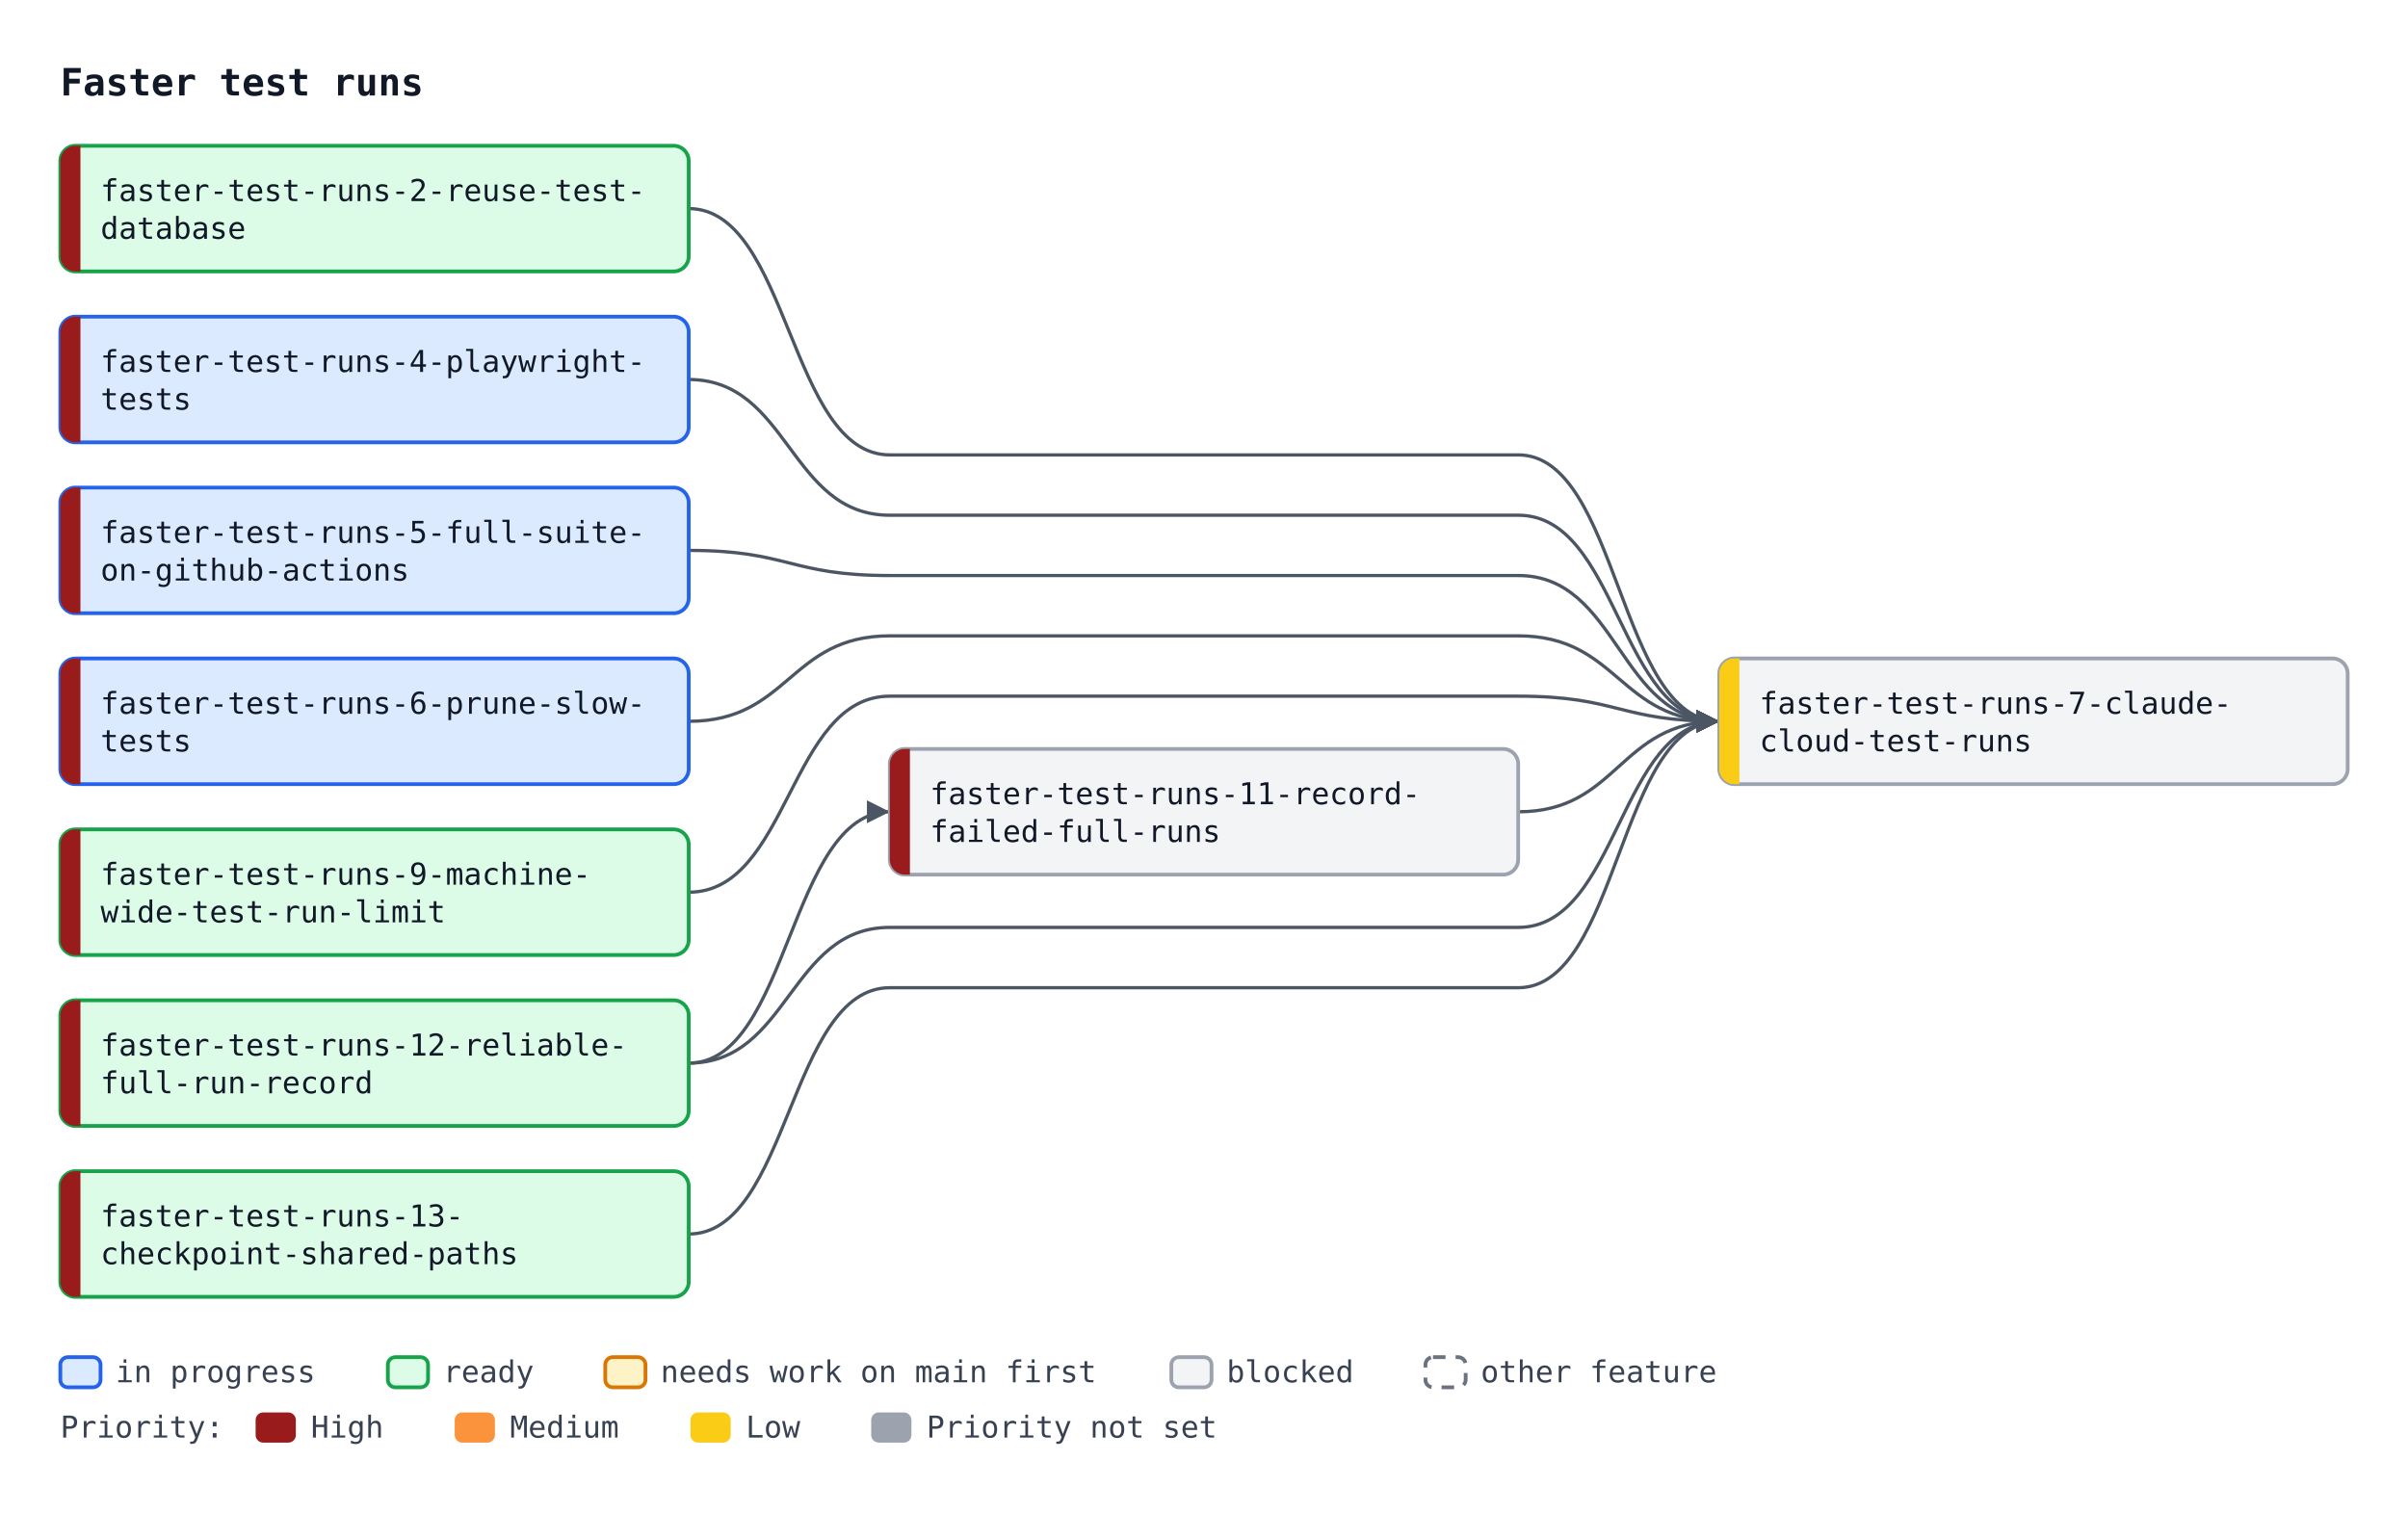
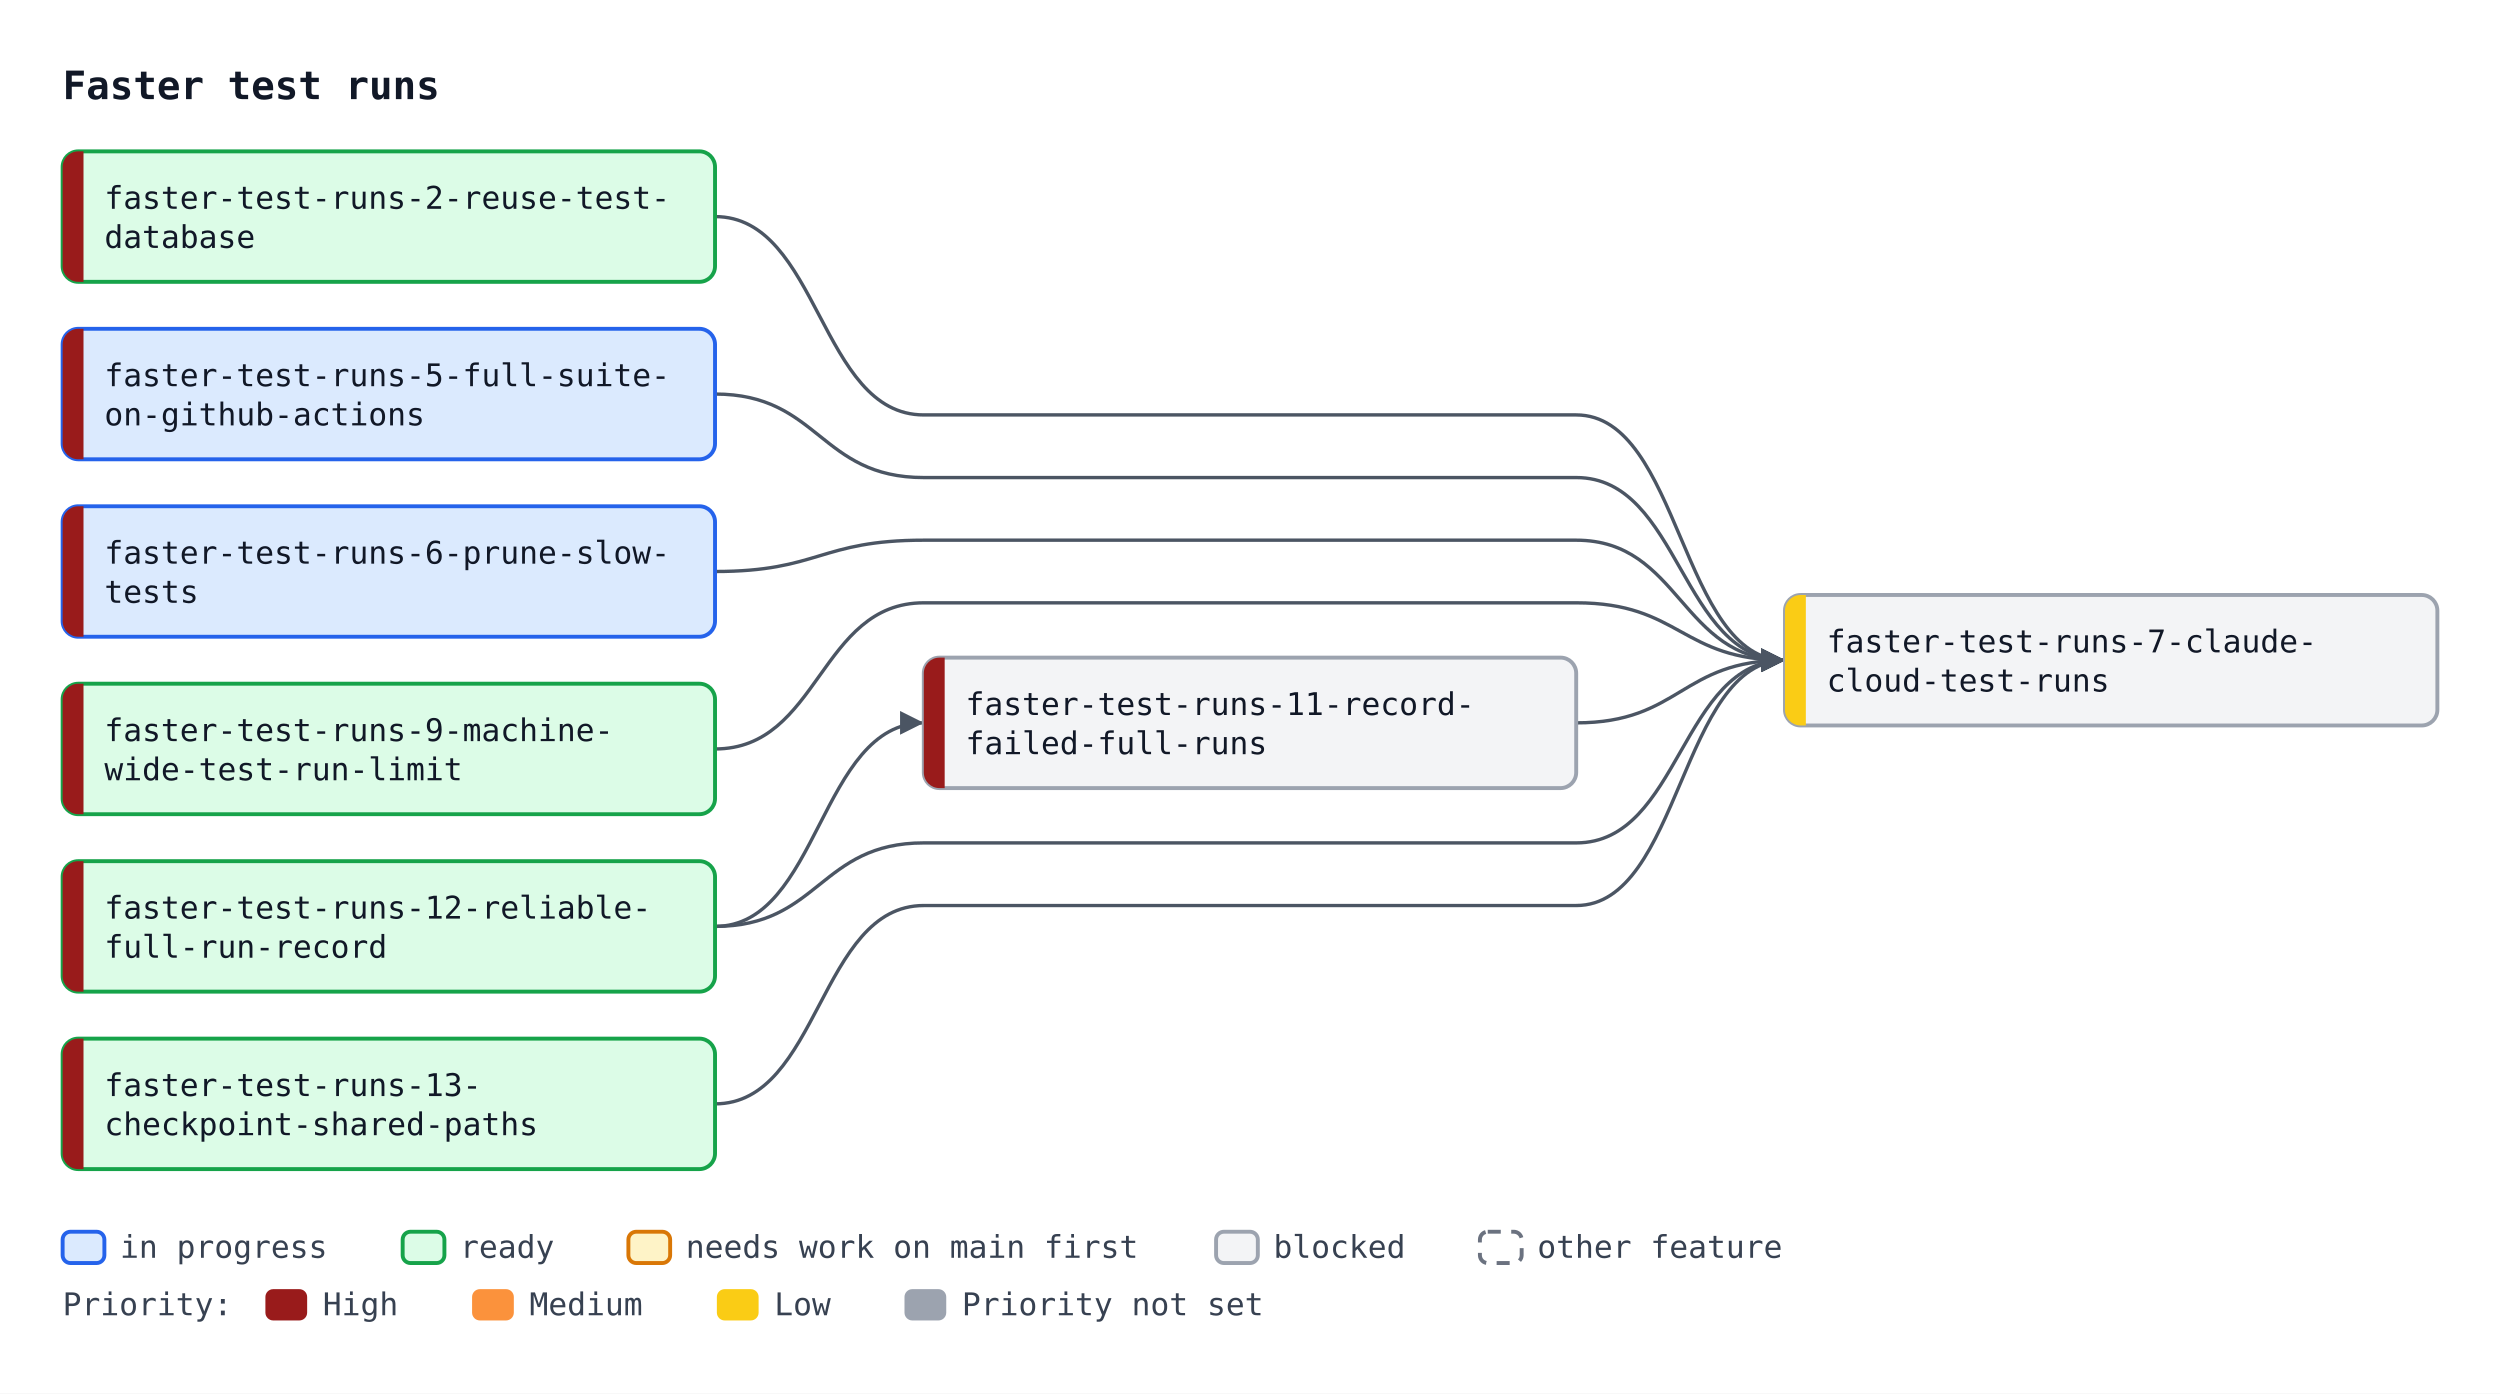
- <svg xmlns="http://www.w3.org/2000/svg" width="958" height="602" viewBox="0 0 958 602" font-family="ui-monospace, SFMono-Regular, Menlo, Consolas, monospace" font-size="12">
+ <svg xmlns="http://www.w3.org/2000/svg" width="958" height="534" viewBox="0 0 958 534" font-family="ui-monospace, SFMono-Regular, Menlo, Consolas, monospace" font-size="12">
  <defs>
    <marker id="arrow" viewBox="0 0 10 10" refX="10" refY="5" markerWidth="7" markerHeight="7" orient="auto-start-reverse">
      <path d="M0,0 L10,5 L0,10 z" fill="#4b5563" />
    </marker>
  </defs>
-   <rect width="958" height="602" fill="#ffffff" />
+   <rect width="958" height="534" fill="#ffffff" />
  <text x="24" y="38" font-size="15" font-weight="bold" fill="#111827">Faster test runs</text>
-   <path d="M274.0,83.0 C314.0,83.0 314.0,181.0 354.0,181.0 L604.0,181.0 C644.0,181.0 644.0,287.0 684.0,287.0" fill="none" stroke="#4b5563" stroke-width="1.3" marker-end="url(#arrow)" />
-   <path d="M274.0,151.0 C314.0,151.0 314.0,205.0 354.0,205.0 L604.0,205.0 C644.0,205.0 644.0,287.0 684.0,287.0" fill="none" stroke="#4b5563" stroke-width="1.3" marker-end="url(#arrow)" />
-   <path d="M274.0,219.0 C314.0,219.0 314.0,229.0 354.0,229.0 L604.0,229.0 C644.0,229.0 644.0,287.0 684.0,287.0" fill="none" stroke="#4b5563" stroke-width="1.3" marker-end="url(#arrow)" />
-   <path d="M274.0,287.0 C314.0,287.0 314.0,253.0 354.0,253.0 L604.0,253.0 C644.0,253.0 644.0,287.0 684.0,287.0" fill="none" stroke="#4b5563" stroke-width="1.3" marker-end="url(#arrow)" />
-   <path d="M274.0,355.0 C314.0,355.0 314.0,277.0 354.0,277.0 L604.0,277.0 C644.0,277.0 644.0,287.0 684.0,287.0" fill="none" stroke="#4b5563" stroke-width="1.3" marker-end="url(#arrow)" />
-   <path d="M604.0,323.0 C644.0,323.0 644.0,287.0 684.0,287.0" fill="none" stroke="#4b5563" stroke-width="1.3" marker-end="url(#arrow)" />
-   <path d="M274.0,423.0 C314.0,423.0 314.0,369.0 354.0,369.0 L604.0,369.0 C644.0,369.0 644.0,287.0 684.0,287.0" fill="none" stroke="#4b5563" stroke-width="1.3" marker-end="url(#arrow)" />
-   <path d="M274.0,491.0 C314.0,491.0 314.0,393.0 354.0,393.0 L604.0,393.0 C644.0,393.0 644.0,287.0 684.0,287.0" fill="none" stroke="#4b5563" stroke-width="1.3" marker-end="url(#arrow)" />
-   <path d="M274.0,423.0 C314.0,423.0 314.0,323.0 354.0,323.0" fill="none" stroke="#4b5563" stroke-width="1.3" marker-end="url(#arrow)" />
+   <path d="M274.0,83.0 C314.0,83.0 314.0,159.0 354.0,159.0 L604.0,159.0 C644.0,159.0 644.0,253.0 684.0,253.0" fill="none" stroke="#4b5563" stroke-width="1.3" marker-end="url(#arrow)" />
+   <path d="M274.0,151.0 C314.0,151.0 314.0,183.0 354.0,183.0 L604.0,183.0 C644.0,183.0 644.0,253.0 684.0,253.0" fill="none" stroke="#4b5563" stroke-width="1.3" marker-end="url(#arrow)" />
+   <path d="M274.0,219.0 C314.0,219.0 314.0,207.0 354.0,207.0 L604.0,207.0 C644.0,207.0 644.0,253.0 684.0,253.0" fill="none" stroke="#4b5563" stroke-width="1.3" marker-end="url(#arrow)" />
+   <path d="M274.0,287.0 C314.0,287.0 314.0,231.0 354.0,231.0 L604.0,231.0 C644.0,231.0 644.0,253.0 684.0,253.0" fill="none" stroke="#4b5563" stroke-width="1.3" marker-end="url(#arrow)" />
+   <path d="M604.0,277.0 C644.0,277.0 644.0,253.0 684.0,253.0" fill="none" stroke="#4b5563" stroke-width="1.3" marker-end="url(#arrow)" />
+   <path d="M274.0,355.0 C314.0,355.0 314.0,323.0 354.0,323.0 L604.0,323.0 C644.0,323.0 644.0,253.0 684.0,253.0" fill="none" stroke="#4b5563" stroke-width="1.3" marker-end="url(#arrow)" />
+   <path d="M274.0,423.0 C314.0,423.0 314.0,347.0 354.0,347.0 L604.0,347.0 C644.0,347.0 644.0,253.0 684.0,253.0" fill="none" stroke="#4b5563" stroke-width="1.3" marker-end="url(#arrow)" />
+   <path d="M274.0,355.0 C314.0,355.0 314.0,277.0 354.0,277.0" fill="none" stroke="#4b5563" stroke-width="1.3" marker-end="url(#arrow)" />
  <rect x="24.0" y="58.0" width="250" height="50" rx="6" fill="#dcfce7" stroke="#16a34a" stroke-width="1.5" />
  <path d="M32.0,58.0 H30.0 A6,6 0 0 0 24.0,64.0 V102.0 A6,6 0 0 0 30.0,108.0 H32.0 Z" fill="#991b1b" />
  <text x="40.0" y="80.0" fill="#111827">faster-test-runs-2-reuse-test-</text>
  <text x="40.0" y="95.0" fill="#111827">database</text>
  <rect x="24.0" y="126.0" width="250" height="50" rx="6" fill="#dbeafe" stroke="#2563eb" stroke-width="1.5" />
  <path d="M32.0,126.0 H30.0 A6,6 0 0 0 24.0,132.0 V170.0 A6,6 0 0 0 30.0,176.0 H32.0 Z" fill="#991b1b" />
-   <text x="40.0" y="148.0" fill="#111827">faster-test-runs-4-playwright-</text>
-   <text x="40.0" y="163.0" fill="#111827">tests</text>
+   <text x="40.0" y="148.0" fill="#111827">faster-test-runs-5-full-suite-</text>
+   <text x="40.0" y="163.0" fill="#111827">on-github-actions</text>
  <rect x="24.0" y="194.0" width="250" height="50" rx="6" fill="#dbeafe" stroke="#2563eb" stroke-width="1.5" />
  <path d="M32.0,194.0 H30.0 A6,6 0 0 0 24.0,200.0 V238.0 A6,6 0 0 0 30.0,244.0 H32.0 Z" fill="#991b1b" />
-   <text x="40.0" y="216.0" fill="#111827">faster-test-runs-5-full-suite-</text>
-   <text x="40.0" y="231.0" fill="#111827">on-github-actions</text>
-   <rect x="24.0" y="262.0" width="250" height="50" rx="6" fill="#dbeafe" stroke="#2563eb" stroke-width="1.5" />
+   <text x="40.0" y="216.0" fill="#111827">faster-test-runs-6-prune-slow-</text>
+   <text x="40.0" y="231.0" fill="#111827">tests</text>
+   <rect x="684.0" y="228.0" width="250" height="50" rx="6" fill="#f3f4f6" stroke="#9ca3af" stroke-width="1.5" />
+   <path d="M692.0,228.0 H690.0 A6,6 0 0 0 684.0,234.0 V272.0 A6,6 0 0 0 690.0,278.0 H692.0 Z" fill="#facc15" />
+   <text x="700.0" y="250.0" fill="#111827">faster-test-runs-7-claude-</text>
+   <text x="700.0" y="265.0" fill="#111827">cloud-test-runs</text>
+   <rect x="24.0" y="262.0" width="250" height="50" rx="6" fill="#dcfce7" stroke="#16a34a" stroke-width="1.5" />
  <path d="M32.0,262.0 H30.0 A6,6 0 0 0 24.0,268.0 V306.0 A6,6 0 0 0 30.0,312.0 H32.0 Z" fill="#991b1b" />
-   <text x="40.0" y="284.0" fill="#111827">faster-test-runs-6-prune-slow-</text>
-   <text x="40.0" y="299.0" fill="#111827">tests</text>
-   <rect x="684.0" y="262.0" width="250" height="50" rx="6" fill="#f3f4f6" stroke="#9ca3af" stroke-width="1.5" />
-   <path d="M692.0,262.0 H690.0 A6,6 0 0 0 684.0,268.0 V306.0 A6,6 0 0 0 690.0,312.0 H692.0 Z" fill="#facc15" />
-   <text x="700.0" y="284.0" fill="#111827">faster-test-runs-7-claude-</text>
-   <text x="700.0" y="299.0" fill="#111827">cloud-test-runs</text>
+   <text x="40.0" y="284.0" fill="#111827">faster-test-runs-9-machine-</text>
+   <text x="40.0" y="299.0" fill="#111827">wide-test-run-limit</text>
+   <rect x="354.0" y="252.0" width="250" height="50" rx="6" fill="#f3f4f6" stroke="#9ca3af" stroke-width="1.5" />
+   <path d="M362.0,252.0 H360.0 A6,6 0 0 0 354.0,258.0 V296.0 A6,6 0 0 0 360.0,302.0 H362.0 Z" fill="#991b1b" />
+   <text x="370.0" y="274.0" fill="#111827">faster-test-runs-11-record-</text>
+   <text x="370.0" y="289.0" fill="#111827">failed-full-runs</text>
  <rect x="24.0" y="330.0" width="250" height="50" rx="6" fill="#dcfce7" stroke="#16a34a" stroke-width="1.5" />
  <path d="M32.0,330.0 H30.0 A6,6 0 0 0 24.0,336.0 V374.0 A6,6 0 0 0 30.0,380.0 H32.0 Z" fill="#991b1b" />
-   <text x="40.0" y="352.0" fill="#111827">faster-test-runs-9-machine-</text>
-   <text x="40.0" y="367.0" fill="#111827">wide-test-run-limit</text>
-   <rect x="354.0" y="298.0" width="250" height="50" rx="6" fill="#f3f4f6" stroke="#9ca3af" stroke-width="1.5" />
-   <path d="M362.0,298.0 H360.0 A6,6 0 0 0 354.0,304.0 V342.0 A6,6 0 0 0 360.0,348.0 H362.0 Z" fill="#991b1b" />
-   <text x="370.0" y="320.0" fill="#111827">faster-test-runs-11-record-</text>
-   <text x="370.0" y="335.0" fill="#111827">failed-full-runs</text>
+   <text x="40.0" y="352.0" fill="#111827">faster-test-runs-12-reliable-</text>
+   <text x="40.0" y="367.0" fill="#111827">full-run-record</text>
  <rect x="24.0" y="398.0" width="250" height="50" rx="6" fill="#dcfce7" stroke="#16a34a" stroke-width="1.5" />
  <path d="M32.0,398.0 H30.0 A6,6 0 0 0 24.0,404.0 V442.0 A6,6 0 0 0 30.0,448.0 H32.0 Z" fill="#991b1b" />
-   <text x="40.0" y="420.0" fill="#111827">faster-test-runs-12-reliable-</text>
-   <text x="40.0" y="435.0" fill="#111827">full-run-record</text>
-   <rect x="24.0" y="466.0" width="250" height="50" rx="6" fill="#dcfce7" stroke="#16a34a" stroke-width="1.5" />
-   <path d="M32.0,466.0 H30.0 A6,6 0 0 0 24.0,472.0 V510.0 A6,6 0 0 0 30.0,516.0 H32.0 Z" fill="#991b1b" />
-   <text x="40.0" y="488.0" fill="#111827">faster-test-runs-13-</text>
-   <text x="40.0" y="503.0" fill="#111827">checkpoint-shared-paths</text>
-   <rect x="24.0" y="540" width="16" height="12" rx="3" fill="#dbeafe" stroke="#2563eb" stroke-width="1.5" />
-   <text x="46.0" y="550" fill="#374151">in progress</text>
-   <rect x="154.3" y="540" width="16" height="12" rx="3" fill="#dcfce7" stroke="#16a34a" stroke-width="1.5" />
-   <text x="176.3" y="550" fill="#374151">ready</text>
-   <rect x="240.8" y="540" width="16" height="12" rx="3" fill="#fef3c7" stroke="#d97706" stroke-width="1.5" />
-   <text x="262.8" y="550" fill="#374151">needs work on main first</text>
-   <rect x="466.0" y="540" width="16" height="12" rx="3" fill="#f3f4f6" stroke="#9ca3af" stroke-width="1.5" />
-   <text x="488.0" y="550" fill="#374151">blocked</text>
-   <rect x="567.1" y="540" width="16" height="12" rx="3" fill="#ffffff" stroke="#6b7280" stroke-width="1.5" stroke-dasharray="5 4" />
-   <text x="589.1" y="550" fill="#374151">other feature</text>
-   <text x="24" y="572" fill="#374151">Priority:</text>
-   <rect x="101.7" y="562" width="16" height="12" rx="3" fill="#991b1b" />
-   <text x="123.7" y="572" fill="#374151">High</text>
-   <rect x="180.9" y="562" width="16" height="12" rx="3" fill="#fb923c" />
-   <text x="202.9" y="572" fill="#374151">Medium</text>
-   <rect x="274.7" y="562" width="16" height="12" rx="3" fill="#facc15" />
-   <text x="296.7" y="572" fill="#374151">Low</text>
-   <rect x="346.6" y="562" width="16" height="12" rx="3" fill="#9ca3af" />
-   <text x="368.6" y="572" fill="#374151">Priority not set</text>
+   <text x="40.0" y="420.0" fill="#111827">faster-test-runs-13-</text>
+   <text x="40.0" y="435.0" fill="#111827">checkpoint-shared-paths</text>
+   <rect x="24.0" y="472" width="16" height="12" rx="3" fill="#dbeafe" stroke="#2563eb" stroke-width="1.5" />
+   <text x="46.0" y="482" fill="#374151">in progress</text>
+   <rect x="154.3" y="472" width="16" height="12" rx="3" fill="#dcfce7" stroke="#16a34a" stroke-width="1.5" />
+   <text x="176.3" y="482" fill="#374151">ready</text>
+   <rect x="240.8" y="472" width="16" height="12" rx="3" fill="#fef3c7" stroke="#d97706" stroke-width="1.5" />
+   <text x="262.8" y="482" fill="#374151">needs work on main first</text>
+   <rect x="466.0" y="472" width="16" height="12" rx="3" fill="#f3f4f6" stroke="#9ca3af" stroke-width="1.5" />
+   <text x="488.0" y="482" fill="#374151">blocked</text>
+   <rect x="567.1" y="472" width="16" height="12" rx="3" fill="#ffffff" stroke="#6b7280" stroke-width="1.5" stroke-dasharray="5 4" />
+   <text x="589.1" y="482" fill="#374151">other feature</text>
+   <text x="24" y="504" fill="#374151">Priority:</text>
+   <rect x="101.7" y="494" width="16" height="12" rx="3" fill="#991b1b" />
+   <text x="123.7" y="504" fill="#374151">High</text>
+   <rect x="180.9" y="494" width="16" height="12" rx="3" fill="#fb923c" />
+   <text x="202.9" y="504" fill="#374151">Medium</text>
+   <rect x="274.7" y="494" width="16" height="12" rx="3" fill="#facc15" />
+   <text x="296.7" y="504" fill="#374151">Low</text>
+   <rect x="346.6" y="494" width="16" height="12" rx="3" fill="#9ca3af" />
+   <text x="368.6" y="504" fill="#374151">Priority not set</text>
</svg>
